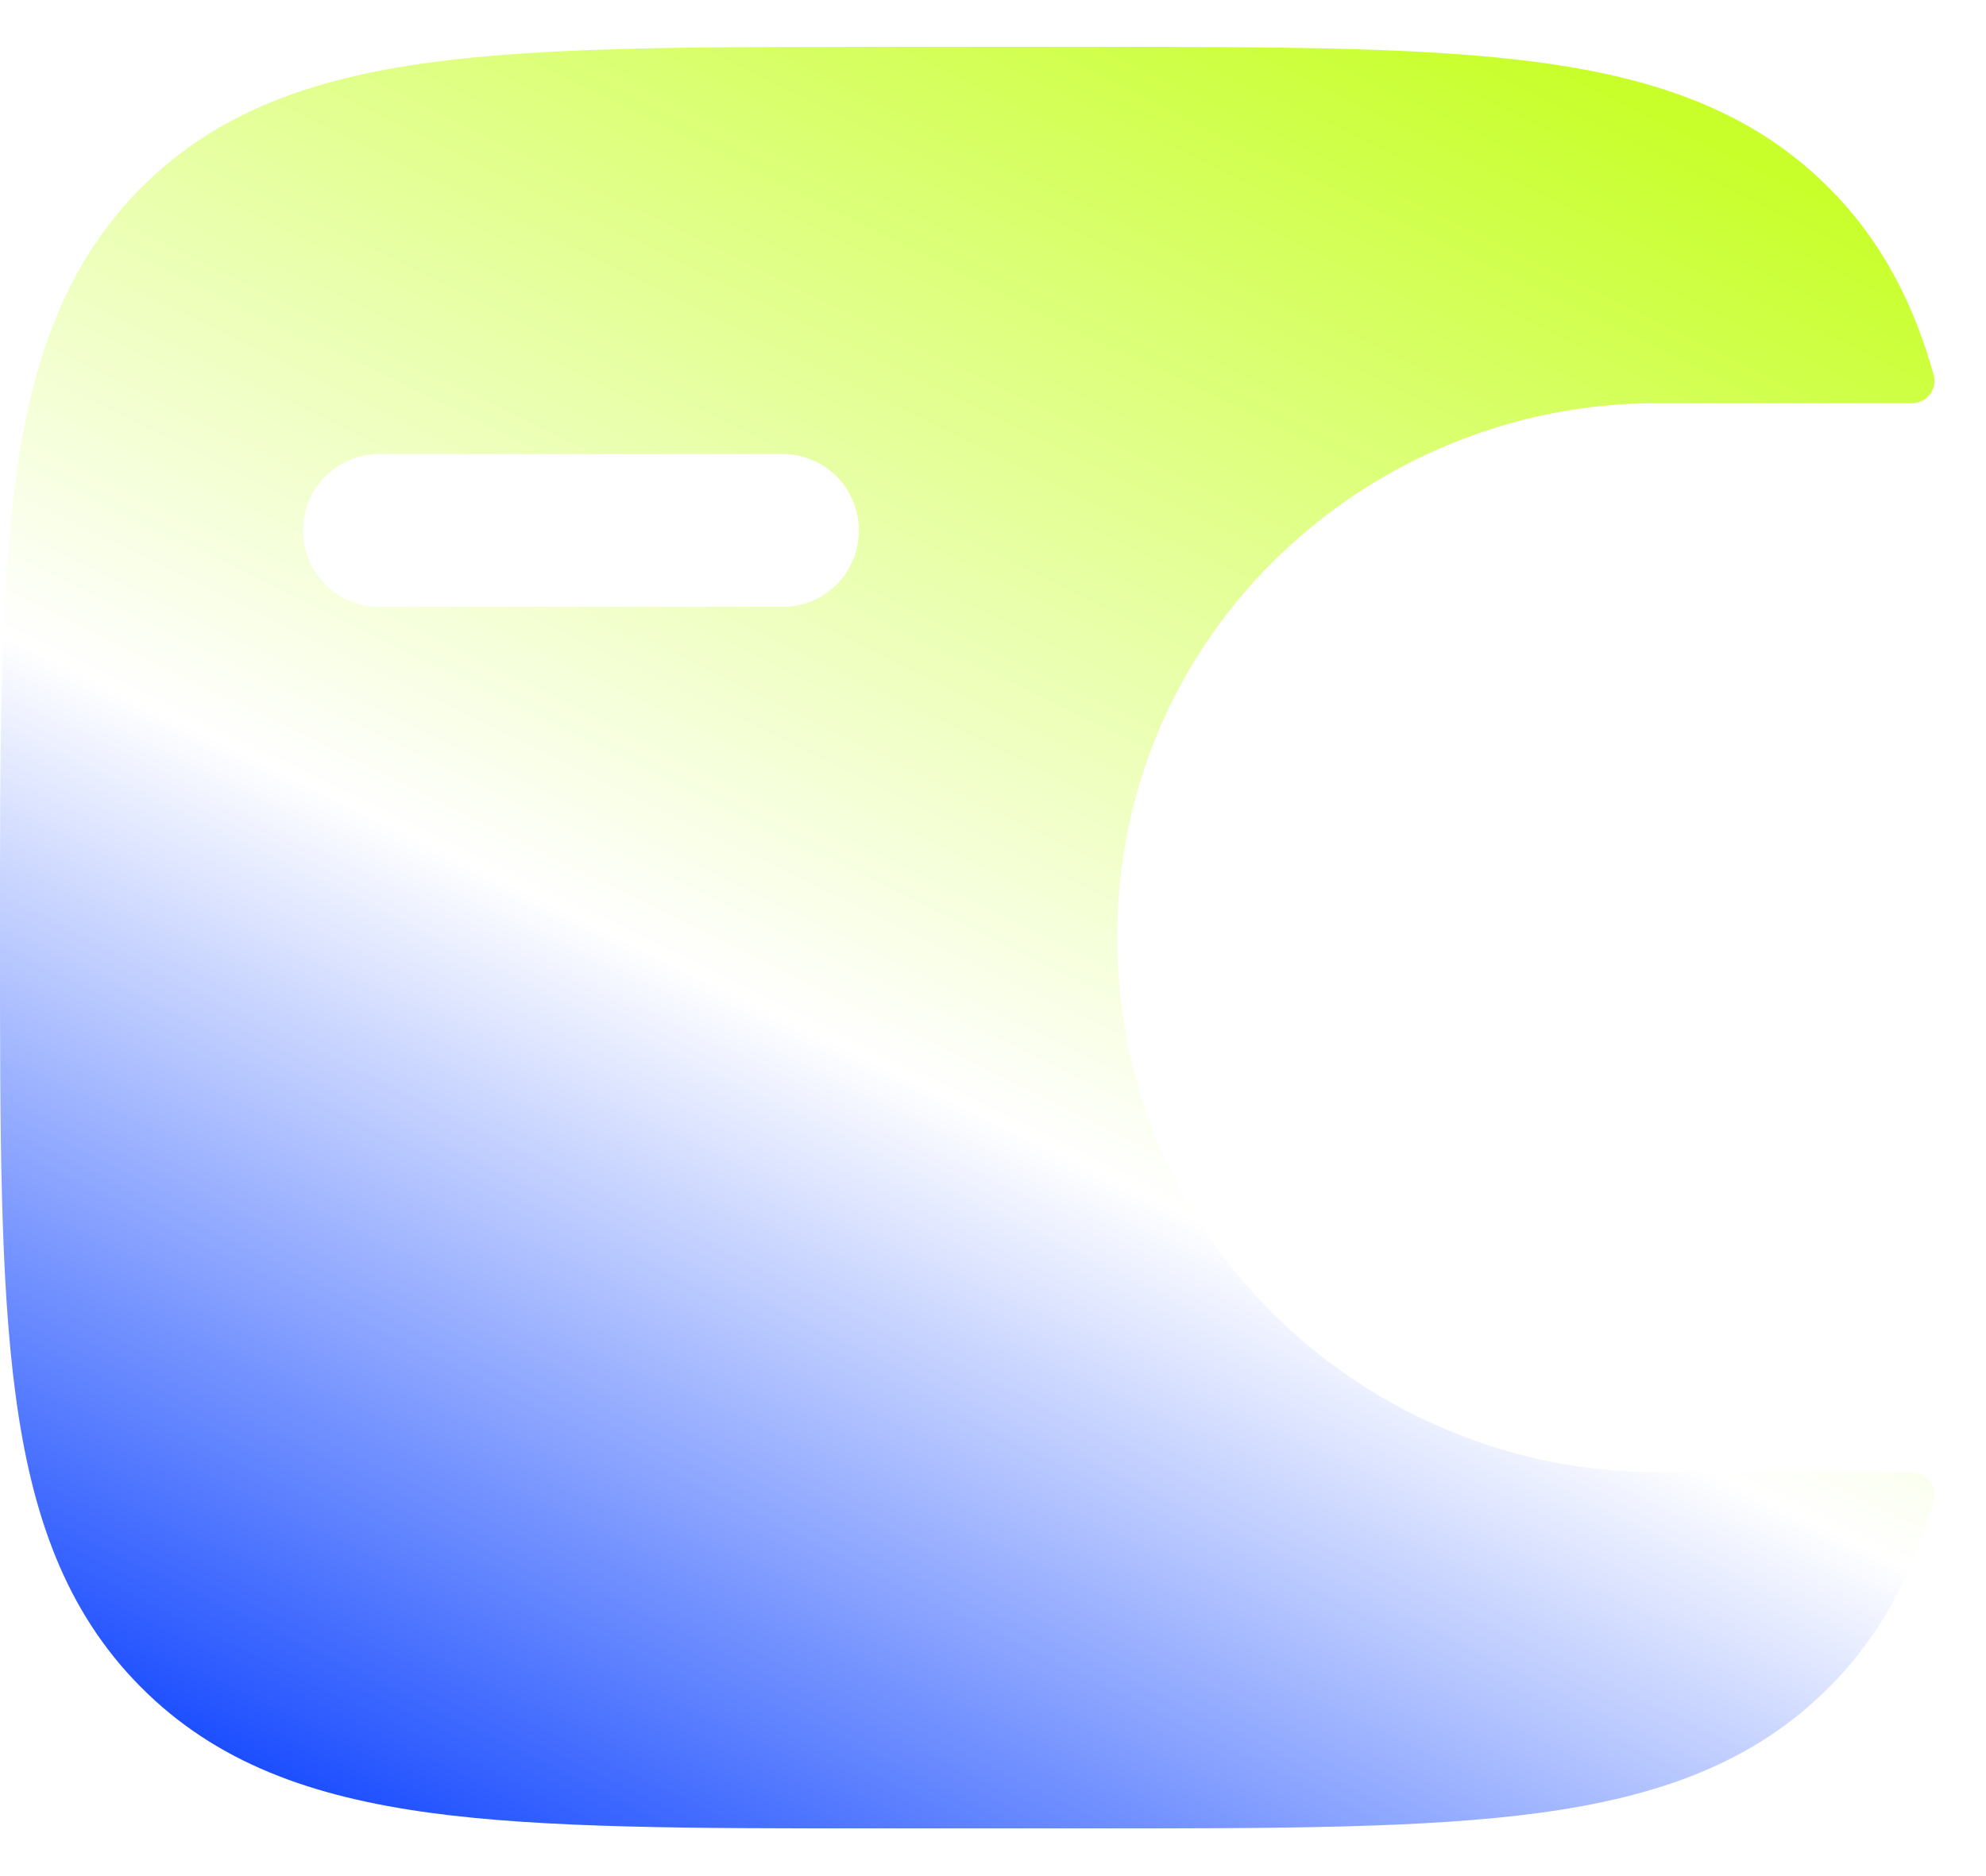
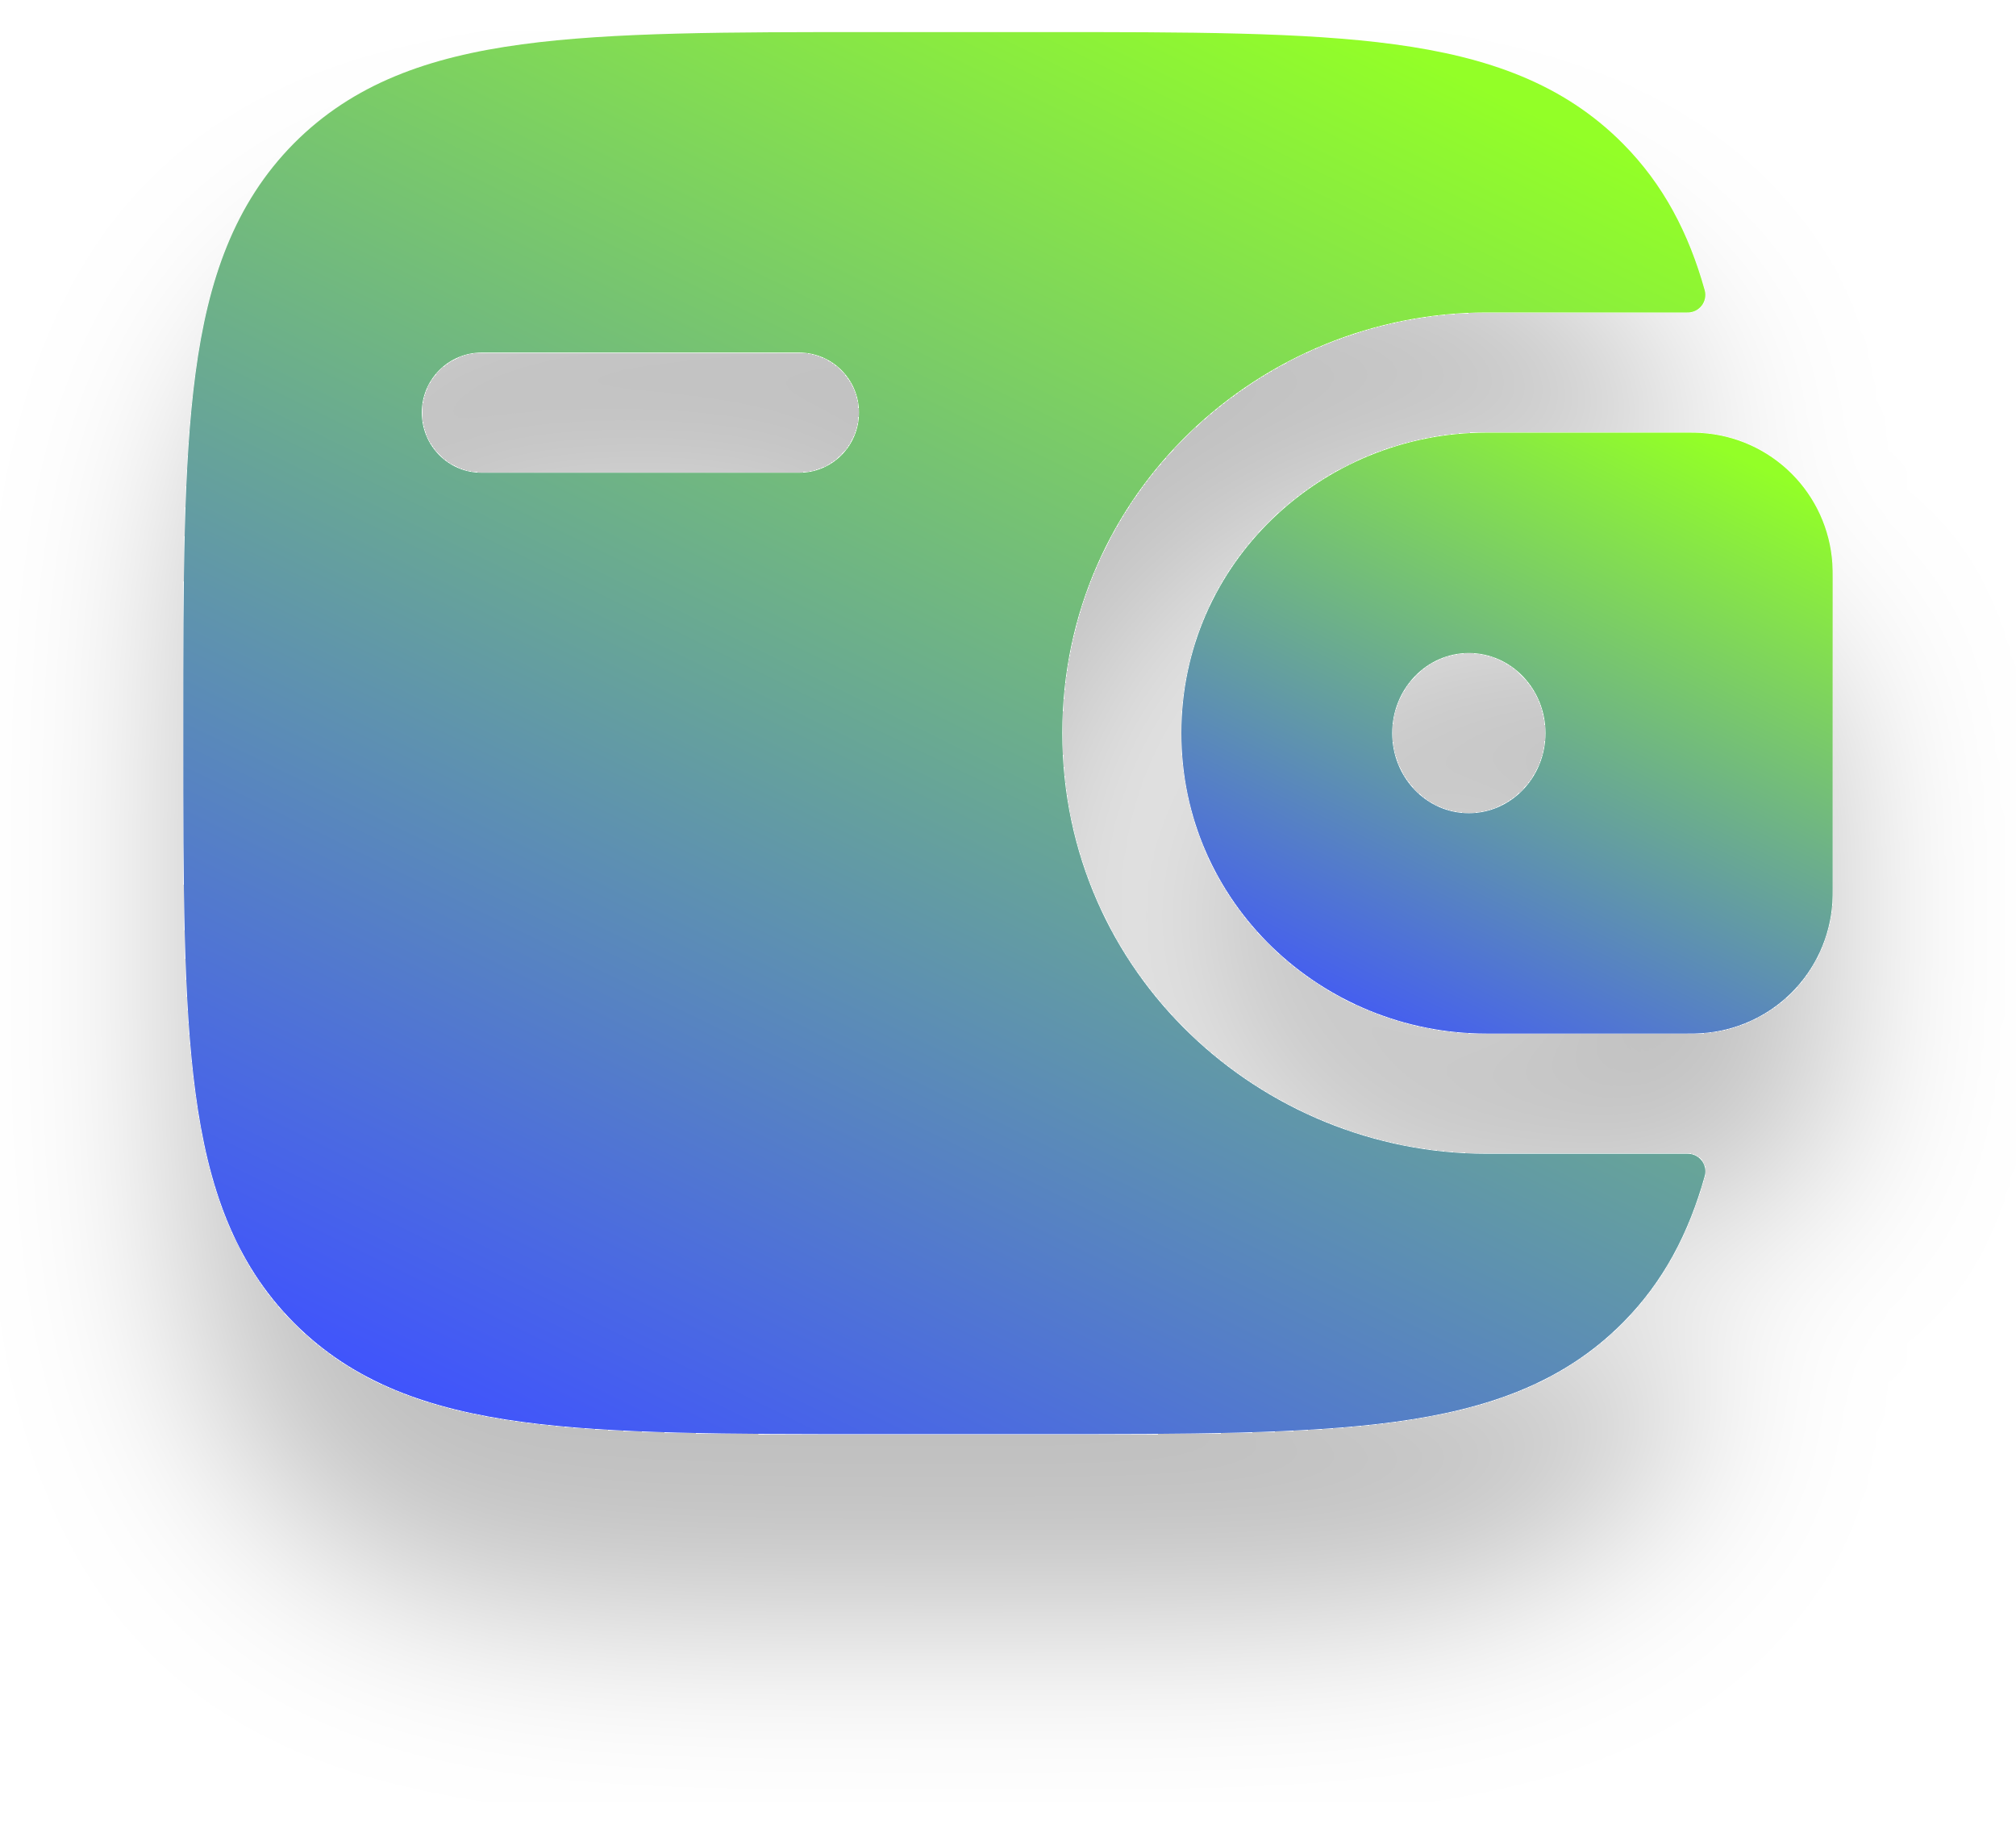
- <svg xmlns="http://www.w3.org/2000/svg" width="18" height="17" viewBox="0 0 18 17" fill="none">
-   <path fill-rule="evenodd" clip-rule="evenodd" d="M17.323 13.345C17.355 13.344 17.387 13.351 17.416 13.364C17.445 13.377 17.47 13.397 17.49 13.422C17.509 13.447 17.523 13.476 17.529 13.508C17.536 13.539 17.535 13.571 17.526 13.602C17.342 14.259 17.05 14.82 16.582 15.291C15.897 15.982 15.028 16.288 13.954 16.434C12.911 16.575 11.579 16.575 9.896 16.575H7.96C6.278 16.575 4.945 16.575 3.902 16.434C2.828 16.288 1.959 15.982 1.274 15.291C0.589 14.601 0.285 13.725 0.141 12.643C0 11.591 0 10.248 0 8.552V8.448C0 6.752 0 5.408 0.141 4.357C0.285 3.275 0.589 2.401 1.273 1.708C1.958 1.018 2.827 0.711 3.901 0.566C4.945 0.425 6.278 0.425 7.96 0.425H9.896C11.578 0.425 12.911 0.425 13.954 0.566C15.028 0.711 15.897 1.018 16.582 1.708C17.05 2.18 17.342 2.741 17.526 3.399C17.535 3.43 17.535 3.462 17.529 3.493C17.523 3.524 17.509 3.553 17.489 3.578C17.469 3.603 17.444 3.623 17.415 3.636C17.386 3.649 17.355 3.656 17.323 3.655H15.012C12.414 3.655 10.126 5.723 10.126 8.5C10.126 11.277 12.415 13.345 15.013 13.345H17.323ZM3.433 4.116C3.343 4.117 3.254 4.135 3.17 4.17C3.087 4.205 3.011 4.256 2.947 4.32C2.884 4.384 2.833 4.461 2.799 4.544C2.765 4.628 2.747 4.718 2.748 4.808C2.748 5.191 3.054 5.501 3.433 5.501H7.097C7.477 5.501 7.784 5.191 7.784 4.808C7.784 4.625 7.712 4.45 7.583 4.32C7.455 4.19 7.28 4.117 7.097 4.116H3.433Z" fill="url(#paint0_linear_17_1184)" />
+ <svg xmlns="http://www.w3.org/2000/svg" width="44" height="40" viewBox="0 0 44 40" fill="none">
+   <g filter="url(#filter0_d_1_191)">
+     <path fill-rule="evenodd" clip-rule="evenodd" d="M37.139 9.448C37.034 9.443 36.929 9.441 36.824 9.442H32.441C28.855 9.442 25.784 12.288 25.784 16C25.784 19.712 28.855 22.558 32.443 22.558H36.822C36.932 22.558 37.038 22.558 37.137 22.55C37.877 22.503 38.575 22.188 39.1 21.665C39.626 21.141 39.942 20.444 39.992 19.704C39.999 19.598 39.999 19.485 39.999 19.381V12.62C39.999 12.515 39.999 12.402 39.992 12.296C39.943 11.556 39.626 10.859 39.101 10.336C38.576 9.812 37.879 9.497 37.139 9.45V9.448ZM32.057 17.748C32.981 17.748 33.731 16.967 33.731 16C33.731 15.033 32.981 14.252 32.057 14.252C31.134 14.252 30.385 15.033 30.385 16C30.385 16.967 31.132 17.748 32.057 17.748Z" fill="url(#paint0_linear_1_191)" />
+     <path fill-rule="evenodd" clip-rule="evenodd" d="M36.822 25.18C36.882 25.178 36.942 25.19 36.997 25.215C37.052 25.241 37.1 25.279 37.138 25.326C37.175 25.373 37.201 25.429 37.213 25.488C37.225 25.547 37.223 25.608 37.207 25.666C36.858 26.912 36.306 27.974 35.418 28.867C34.12 30.175 32.473 30.757 30.439 31.032C28.463 31.3 25.939 31.3 22.749 31.3H19.083C15.895 31.3 13.369 31.3 11.393 31.032C9.359 30.757 7.712 30.175 6.414 28.867C5.116 27.56 4.54 25.9 4.267 23.85C4 21.857 4 19.312 4 16.099V15.901C4 12.688 4 10.141 4.267 8.15C4.54 6.1 5.116 4.444 6.412 3.132C7.71 1.825 9.357 1.242 11.391 0.968C13.369 0.7 15.895 0.7 19.083 0.7H22.749C25.937 0.7 28.463 0.7 30.439 0.968C32.473 1.243 34.12 1.825 35.418 3.132C36.306 4.026 36.858 5.088 37.207 6.336C37.223 6.394 37.224 6.455 37.212 6.514C37.2 6.572 37.174 6.628 37.137 6.675C37.099 6.722 37.051 6.759 36.997 6.785C36.942 6.81 36.882 6.822 36.822 6.82H32.443C27.521 6.82 23.185 10.739 23.185 16C23.185 21.262 27.523 25.18 32.444 25.18H36.822ZM10.506 7.695C10.334 7.695 10.165 7.73 10.007 7.796C9.849 7.862 9.705 7.959 9.584 8.081C9.464 8.202 9.368 8.347 9.303 8.505C9.238 8.664 9.205 8.834 9.206 9.005C9.206 9.73 9.787 10.317 10.506 10.317H17.447C18.166 10.317 18.748 9.73 18.748 9.005C18.749 8.659 18.612 8.326 18.368 8.081C18.124 7.835 17.793 7.696 17.447 7.695H10.506Z" fill="url(#paint1_linear_1_191)" />
+   </g>
  <defs>
-     <linearGradient id="paint0_linear_17_1184" x1="13.15" y1="0.155" x2="4.685" y2="17.422" gradientUnits="userSpaceOnUse">
-       <stop stop-color="#C8FF2B" />
-       <stop offset="0.562" stop-color="white" />
-       <stop offset="1" stop-color="#174AFF" />
+     <filter id="filter0_d_1_191" x="0" y="0.7" width="43.999" height="38.601" filterUnits="userSpaceOnUse" color-interpolation-filters="sRGB">
+       <feFlood flood-opacity="0" result="BackgroundImageFix" />
+       <feColorMatrix in="SourceAlpha" type="matrix" values="0 0 0 0 0 0 0 0 0 0 0 0 0 0 0 0 0 0 127 0" result="hardAlpha" />
+       <feOffset dy="4" />
+       <feGaussianBlur stdDeviation="2" />
+       <feComposite in2="hardAlpha" operator="out" />
+       <feColorMatrix type="matrix" values="0 0 0 0 0 0 0 0 0 0 0 0 0 0 0 0 0 0 0.25 0" />
+       <feBlend mode="normal" in2="BackgroundImageFix" result="effect1_dropShadow_1_191" />
+       <feBlend mode="normal" in="SourceGraphic" in2="effect1_dropShadow_1_191" result="shape" />
+     </filter>
+     <linearGradient id="paint0_linear_1_191" x1="36.446" y1="9.223" x2="29.564" y2="23.236" gradientUnits="userSpaceOnUse">
+       <stop stop-color="#93FF27" />
+       <stop offset="1" stop-color="#3F52FF" />
+     </linearGradient>
+     <linearGradient id="paint1_linear_1_191" x1="28.916" y1="0.19" x2="12.876" y2="32.905" gradientUnits="userSpaceOnUse">
+       <stop stop-color="#93FF27" />
+       <stop offset="1" stop-color="#3F52FF" />
    </linearGradient>
  </defs>
</svg>
